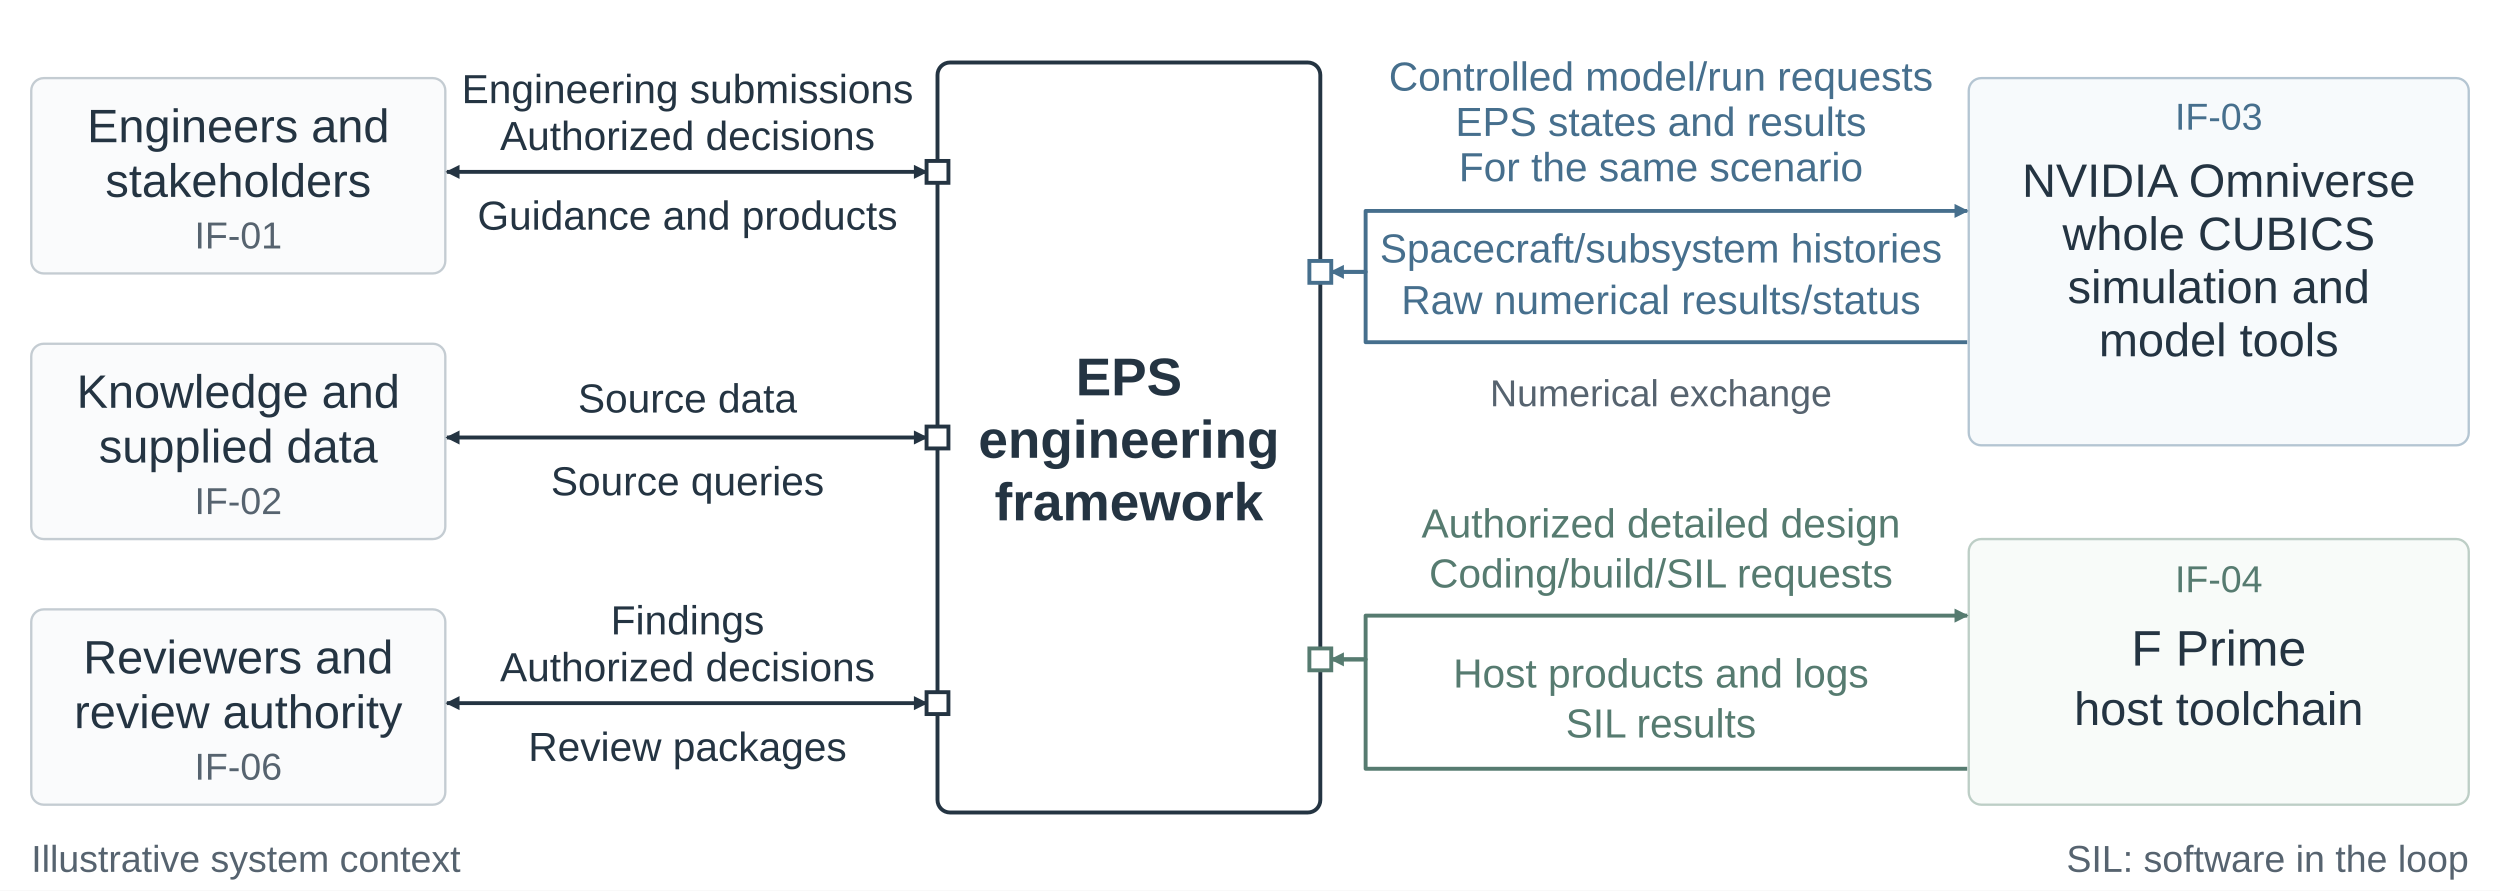
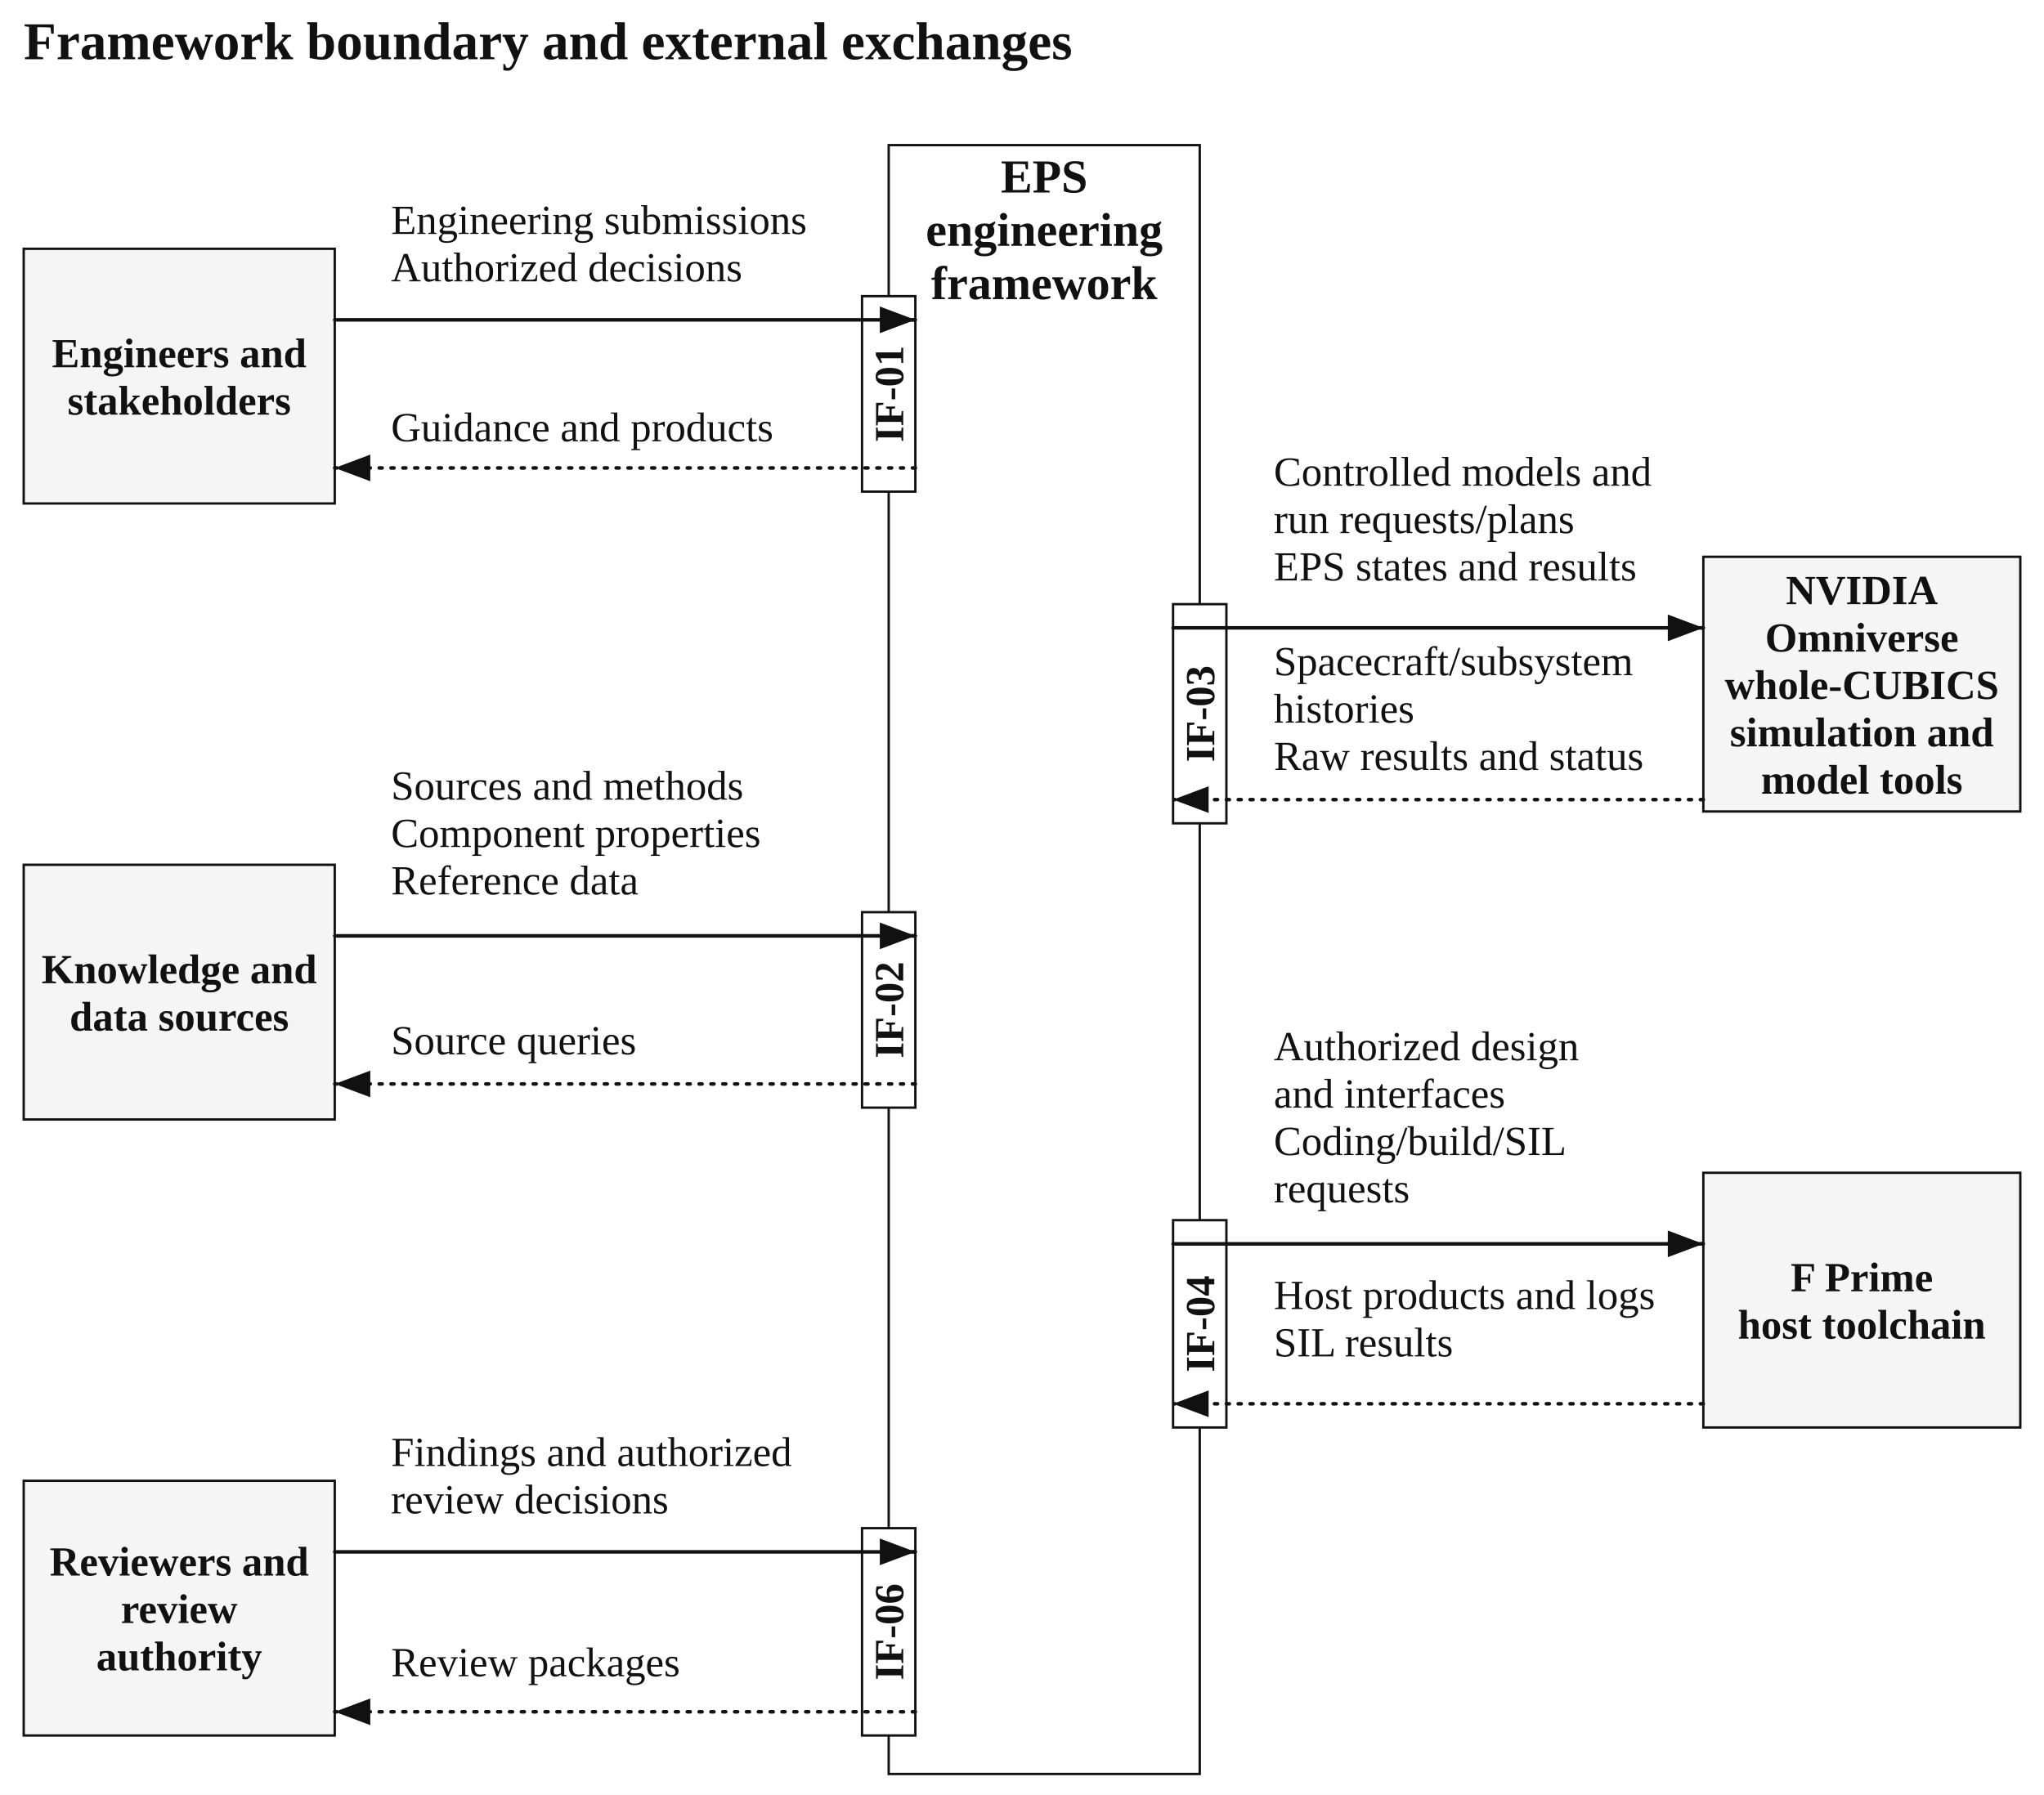
- <svg xmlns="http://www.w3.org/2000/svg" width="1600" height="570" viewBox="0 0 1600 570" role="img" aria-labelledby="title description">
-   <rect x="0" y="0" width="1600" height="570" fill="white" />
+ <svg xmlns="http://www.w3.org/2000/svg" width="690pt" height="606pt" viewBox="0 0 690 606" role="img" aria-label="Framework boundary and external exchanges">
+   <rect x="0" y="0" width="690" height="606" fill="white" stroke="none" stroke-width=".8" />
  <defs>
-     <marker id="243442" viewBox="0 0 10 10" refX="9" refY="5" markerWidth="9" markerHeight="9" markerUnits="userSpaceOnUse" orient="auto-start-reverse">
-       <path d="M 0 0 L 10 5 L 0 10 Z" fill="#243442" />
-     </marker>
-     <marker id="466f8d" viewBox="0 0 10 10" refX="9" refY="5" markerWidth="9" markerHeight="9" markerUnits="userSpaceOnUse" orient="auto-start-reverse">
-       <path d="M 0 0 L 10 5 L 0 10 Z" fill="#466f8d" />
-     </marker>
-     <marker id="567b70" viewBox="0 0 10 10" refX="9" refY="5" markerWidth="9" markerHeight="9" markerUnits="userSpaceOnUse" orient="auto-start-reverse">
-       <path d="M 0 0 L 10 5 L 0 10 Z" fill="#567b70" />
+     <marker id="arrow" viewBox="0 0 12 9" refX="12" refY="4.5" markerWidth="12" markerHeight="9" markerUnits="userSpaceOnUse" orient="auto" overflow="visible">
+       <path d="M0 0 L12 4.5 L0 9 Z" fill="#111111" />
    </marker>
  </defs>
-   <rect x="600" y="40" width="245" height="480" rx="8" fill="white" stroke="#243442" stroke-width="2.5" />
-   <text x="722.5" y="253" font-family="Arial, sans-serif" font-size="34" fill="#243442" font-weight="600" text-anchor="middle">EPS</text>
-   <text x="722.5" y="293" font-family="Arial, sans-serif" font-size="34" fill="#243442" font-weight="600" text-anchor="middle">engineering</text>
-   <text x="722.5" y="333" font-family="Arial, sans-serif" font-size="34" fill="#243442" font-weight="600" text-anchor="middle">framework</text>
-   <rect x="20" y="50" width="265" height="125" rx="8" fill="#fafbfc" stroke="#c4ccd2" stroke-width="1.5" />
-   <text x="152.5" y="91" font-family="Arial, sans-serif" font-size="30" fill="#243442" font-weight="400" text-anchor="middle">Engineers and</text>
-   <text x="152.5" y="126" font-family="Arial, sans-serif" font-size="30" fill="#243442" font-weight="400" text-anchor="middle">stakeholders</text>
-   <text x="152.5" y="159" font-family="Arial, sans-serif" font-size="24" fill="#56636f" font-weight="400" text-anchor="middle">IF-01</text>
-   <rect x="20" y="220" width="265" height="125" rx="8" fill="#fafbfc" stroke="#c4ccd2" stroke-width="1.5" />
-   <text x="152.5" y="261" font-family="Arial, sans-serif" font-size="30" fill="#243442" font-weight="400" text-anchor="middle">Knowledge and</text>
-   <text x="152.5" y="296" font-family="Arial, sans-serif" font-size="30" fill="#243442" font-weight="400" text-anchor="middle">supplied data</text>
-   <text x="152.5" y="329" font-family="Arial, sans-serif" font-size="24" fill="#56636f" font-weight="400" text-anchor="middle">IF-02</text>
-   <rect x="20" y="390" width="265" height="125" rx="8" fill="#fafbfc" stroke="#c4ccd2" stroke-width="1.5" />
-   <text x="152.5" y="431" font-family="Arial, sans-serif" font-size="30" fill="#243442" font-weight="400" text-anchor="middle">Reviewers and</text>
-   <text x="152.5" y="466" font-family="Arial, sans-serif" font-size="30" fill="#243442" font-weight="400" text-anchor="middle">review authority</text>
-   <text x="152.5" y="499" font-family="Arial, sans-serif" font-size="24" fill="#56636f" font-weight="400" text-anchor="middle">IF-06</text>
-   <path d="M 286 110 H 593" fill="none" stroke="#243442" stroke-width="2.5" stroke-linejoin="round" marker-start="url(#243442)" marker-end="url(#243442)" />
-   <path d="M 286 280 H 593" fill="none" stroke="#243442" stroke-width="2.5" stroke-linejoin="round" marker-start="url(#243442)" marker-end="url(#243442)" />
-   <path d="M 286 450 H 593" fill="none" stroke="#243442" stroke-width="2.5" stroke-linejoin="round" marker-start="url(#243442)" marker-end="url(#243442)" />
-   <text x="440" y="66" font-family="Arial, sans-serif" font-size="26" fill="#243442" font-weight="400" text-anchor="middle">Engineering submissions</text>
-   <text x="440" y="96" font-family="Arial, sans-serif" font-size="26" fill="#243442" font-weight="400" text-anchor="middle">Authorized decisions</text>
-   <text x="440" y="147" font-family="Arial, sans-serif" font-size="26" fill="#243442" font-weight="400" text-anchor="middle">Guidance and products</text>
-   <text x="440" y="264" font-family="Arial, sans-serif" font-size="26" fill="#243442" font-weight="400" text-anchor="middle">Source data</text>
-   <text x="440" y="317" font-family="Arial, sans-serif" font-size="26" fill="#243442" font-weight="400" text-anchor="middle">Source queries</text>
-   <text x="440" y="406" font-family="Arial, sans-serif" font-size="26" fill="#243442" font-weight="400" text-anchor="middle">Findings</text>
-   <text x="440" y="436" font-family="Arial, sans-serif" font-size="26" fill="#243442" font-weight="400" text-anchor="middle">Authorized decisions</text>
-   <text x="440" y="487" font-family="Arial, sans-serif" font-size="26" fill="#243442" font-weight="400" text-anchor="middle">Review packages</text>
-   <rect x="1260" y="50" width="320" height="235" rx="8" fill="#f7fafc" stroke="#b4c5d2" stroke-width="1.5" />
-   <text x="1420" y="83" font-family="Arial, sans-serif" font-size="24" fill="#466f8d" font-weight="400" text-anchor="middle">IF-03</text>
-   <text x="1420" y="126" font-family="Arial, sans-serif" font-size="30" fill="#243442" font-weight="400" text-anchor="middle">NVIDIA Omniverse</text>
-   <text x="1420" y="160" font-family="Arial, sans-serif" font-size="30" fill="#243442" font-weight="400" text-anchor="middle">whole CUBICS</text>
-   <text x="1420" y="194" font-family="Arial, sans-serif" font-size="30" fill="#243442" font-weight="400" text-anchor="middle">simulation and</text>
-   <text x="1420" y="228" font-family="Arial, sans-serif" font-size="30" fill="#243442" font-weight="400" text-anchor="middle">model tools</text>
-   <path d="M 852 174 H 874 V 135 H 1259" fill="none" stroke="#466f8d" stroke-width="2.5" stroke-linejoin="round" marker-end="url(#466f8d)" />
-   <path d="M 1259 219 H 874 V 174 H 852" fill="none" stroke="#466f8d" stroke-width="2.5" stroke-linejoin="round" marker-end="url(#466f8d)" />
-   <text x="1063" y="58" font-family="Arial, sans-serif" font-size="26" fill="#466f8d" font-weight="400" text-anchor="middle">Controlled model/run requests</text>
-   <text x="1063" y="87" font-family="Arial, sans-serif" font-size="26" fill="#466f8d" font-weight="400" text-anchor="middle">EPS states and results</text>
-   <text x="1063" y="116" font-family="Arial, sans-serif" font-size="26" fill="#466f8d" font-weight="400" text-anchor="middle">For the same scenario</text>
-   <text x="1063" y="168" font-family="Arial, sans-serif" font-size="26" fill="#466f8d" font-weight="400" text-anchor="middle">Spacecraft/subsystem histories</text>
-   <text x="1063" y="201" font-family="Arial, sans-serif" font-size="26" fill="#466f8d" font-weight="400" text-anchor="middle">Raw numerical results/status</text>
-   <text x="1063" y="260" font-family="Arial, sans-serif" font-size="24" fill="#56636f" font-weight="400" text-anchor="middle">Numerical exchange</text>
-   <rect x="1260" y="345" width="320" height="170" rx="8" fill="#f8fbf9" stroke="#bdcec6" stroke-width="1.5" />
-   <text x="1420" y="379" font-family="Arial, sans-serif" font-size="24" fill="#567b70" font-weight="400" text-anchor="middle">IF-04</text>
-   <text x="1420" y="426" font-family="Arial, sans-serif" font-size="32" fill="#243442" font-weight="400" text-anchor="middle">F Prime</text>
-   <text x="1420" y="464" font-family="Arial, sans-serif" font-size="30" fill="#243442" font-weight="400" text-anchor="middle">host toolchain</text>
-   <path d="M 852 422 H 874 V 394 H 1259" fill="none" stroke="#567b70" stroke-width="2.5" stroke-linejoin="round" marker-end="url(#567b70)" />
-   <path d="M 1259 492 H 874 V 422 H 852" fill="none" stroke="#567b70" stroke-width="2.5" stroke-linejoin="round" marker-end="url(#567b70)" />
-   <text x="1063" y="344" font-family="Arial, sans-serif" font-size="26" fill="#567b70" font-weight="400" text-anchor="middle">Authorized detailed design</text>
-   <text x="1063" y="376" font-family="Arial, sans-serif" font-size="26" fill="#567b70" font-weight="400" text-anchor="middle">Coding/build/SIL requests</text>
-   <text x="1063" y="440" font-family="Arial, sans-serif" font-size="26" fill="#567b70" font-weight="400" text-anchor="middle">Host products and logs</text>
-   <text x="1063" y="472" font-family="Arial, sans-serif" font-size="26" fill="#567b70" font-weight="400" text-anchor="middle">SIL results</text>
-   <rect x="593" y="103" width="14" height="14" fill="white" stroke="#243442" stroke-width="2.5" />
-   <rect x="593" y="273" width="14" height="14" fill="white" stroke="#243442" stroke-width="2.5" />
-   <rect x="593" y="443" width="14" height="14" fill="white" stroke="#243442" stroke-width="2.5" />
-   <rect x="838" y="167" width="14" height="14" fill="white" stroke="#466f8d" stroke-width="2.5" />
-   <rect x="838" y="415" width="14" height="14" fill="white" stroke="#567b70" stroke-width="2.5" />
-   <text x="20" y="558" font-family="Arial, sans-serif" font-size="24" fill="#56636f" font-weight="400" text-anchor="start">Illustrative system context</text>
-   <text x="1580" y="558" font-family="Arial, sans-serif" font-size="24" fill="#56636f" font-weight="400" text-anchor="end">SIL: software in the loop</text>
+   <text x="8" y="20" font-family="Times New Roman, Times, serif" font-size="18" font-weight="bold" text-anchor="start" fill="#111111">Framework boundary and external exchanges</text>
+   <g data-system="Framework">
+     <rect x="300" y="49" width="105" height="550" fill="white" stroke="#111111" stroke-width=".8" data-enclosure="Framework" />
+     <text x="352.5" y="65" font-family="Times New Roman, Times, serif" font-size="16" font-weight="bold" text-anchor="middle" fill="#111111">EPS</text>
+     <text x="352.5" y="83" font-family="Times New Roman, Times, serif" font-size="16" font-weight="bold" text-anchor="middle" fill="#111111">engineering</text>
+     <text x="352.5" y="101" font-family="Times New Roman, Times, serif" font-size="16" font-weight="bold" text-anchor="middle" fill="#111111">framework</text>
+     <rect x="291.0" y="100" width="18" height="66" fill="white" stroke="#111111" stroke-width=".8" data-port="p01" data-interface="IF-01" data-owner="Framework" data-boundary-x="300" data-features="engineeringSubmission,engineeringResponse" />
+     <text x="300" y="137.9" font-family="Times New Roman, Times, serif" font-size="14" font-weight="bold" text-anchor="middle" fill="#111111" transform="rotate(-90 300 133)" data-port-label="p01" data-interface-label="IF-01" data-label-y="133.0" data-label-span="32.662109375">IF-01</text>
+     <rect x="396.0" y="204" width="18" height="74" fill="white" stroke="#111111" stroke-width=".8" data-port="p03" data-interface="IF-03" data-owner="Framework" data-boundary-x="405" data-features="analysisRequest,analysisPlan,analysisResponse,analysisResult,spacecraftInputs,epsResponses" />
+     <text x="405" y="245.9" font-family="Times New Roman, Times, serif" font-size="14" font-weight="bold" text-anchor="middle" fill="#111111" transform="rotate(-90 405 241)" data-port-label="p03" data-interface-label="IF-03" data-label-y="241.0" data-label-span="32.662109375">IF-03</text>
+     <rect x="291.0" y="308" width="18" height="66" fill="white" stroke="#111111" stroke-width=".8" data-port="p02" data-interface="IF-02" data-owner="Framework" data-boundary-x="300" data-features="sourceSubmission,sourceQuery" />
+     <text x="300" y="345.9" font-family="Times New Roman, Times, serif" font-size="14" font-weight="bold" text-anchor="middle" fill="#111111" transform="rotate(-90 300 341)" data-port-label="p02" data-interface-label="IF-02" data-label-y="341.0" data-label-span="32.662109375">IF-02</text>
+     <rect x="396.0" y="412" width="18" height="70" fill="white" stroke="#111111" stroke-width=".8" data-port="p04" data-interface="IF-04" data-owner="Framework" data-boundary-x="405" data-features="codingResponse,codingRequest,interfaceSpecification,softwareProduct,softwareResult" />
+     <text x="405" y="451.9" font-family="Times New Roman, Times, serif" font-size="14" font-weight="bold" text-anchor="middle" fill="#111111" transform="rotate(-90 405 447)" data-port-label="p04" data-interface-label="IF-04" data-label-y="447.0" data-label-span="32.662109375">IF-04</text>
+     <rect x="291.0" y="516" width="18" height="70" fill="white" stroke="#111111" stroke-width=".8" data-port="p06" data-interface="IF-06" data-owner="Framework" data-boundary-x="300" data-features="reviewSubmission,reviewResponse" />
+     <text x="300" y="555.9" font-family="Times New Roman, Times, serif" font-size="14" font-weight="bold" text-anchor="middle" fill="#111111" transform="rotate(-90 300 551)" data-port-label="p06" data-interface-label="IF-06" data-label-y="551.0" data-label-span="32.662109375">IF-06</text>
+   </g>
+   <g data-actor="engineers">
+     <rect x="8" y="84" width="105" height="86" fill="#f5f5f5" stroke="#111111" stroke-width=".8" />
+     <text x="60.5" y="124.0" font-family="Times New Roman, Times, serif" font-size="14" font-weight="bold" text-anchor="middle" fill="#111111">Engineers and</text>
+     <text x="60.5" y="140.0" font-family="Times New Roman, Times, serif" font-size="14" font-weight="bold" text-anchor="middle" fill="#111111">stakeholders</text>
+   </g>
+   <g data-exchange-interface="IF-01" data-direction="in" data-flow-ids="X01.1">
+     <path d="M113 108 H309" fill="none" stroke="#111111" stroke-width="1.2" data-end-marker="url(#arrow)" data-terminal-head="true" stroke-linecap="round" data-line-style="solid" id="arrow-1" />
+     <text x="132" y="79" font-family="Times New Roman, Times, serif" font-size="14" font-weight="normal" text-anchor="start" fill="#111111">Engineering submissions</text>
+     <text x="132" y="95" font-family="Times New Roman, Times, serif" font-size="14" font-weight="normal" text-anchor="start" fill="#111111">Authorized decisions</text>
+   </g>
+   <g data-exchange-interface="IF-01" data-direction="out" data-flow-ids="X01.2">
+     <path d="M309 158 H113" fill="none" stroke="#111111" stroke-width="1.2" data-end-marker="url(#arrow)" data-terminal-head="true" stroke-linecap="round" stroke-dasharray="1 3" data-line-style="dotted" id="arrow-2" />
+     <text x="132" y="149" font-family="Times New Roman, Times, serif" font-size="14" font-weight="normal" text-anchor="start" fill="#111111">Guidance and products</text>
+   </g>
+   <g data-actor="tools">
+     <rect x="575" y="188" width="107" height="86" fill="#f5f5f5" stroke="#111111" stroke-width=".8" />
+     <text x="628.5" y="204.0" font-family="Times New Roman, Times, serif" font-size="14" font-weight="bold" text-anchor="middle" fill="#111111">NVIDIA</text>
+     <text x="628.5" y="220.0" font-family="Times New Roman, Times, serif" font-size="14" font-weight="bold" text-anchor="middle" fill="#111111">Omniverse</text>
+     <text x="628.5" y="236.0" font-family="Times New Roman, Times, serif" font-size="14" font-weight="bold" text-anchor="middle" fill="#111111">whole-CUBICS</text>
+     <text x="628.5" y="252.0" font-family="Times New Roman, Times, serif" font-size="14" font-weight="bold" text-anchor="middle" fill="#111111">simulation and</text>
+     <text x="628.5" y="268.0" font-family="Times New Roman, Times, serif" font-size="14" font-weight="bold" text-anchor="middle" fill="#111111">model tools</text>
+   </g>
+   <g data-exchange-interface="IF-03" data-direction="in" data-flow-ids="X03.3,X03.4,X03.5">
+     <path d="M575 270 H396" fill="none" stroke="#111111" stroke-width="1.2" data-end-marker="url(#arrow)" data-terminal-head="true" stroke-linecap="round" stroke-dasharray="1 3" data-line-style="dotted" id="arrow-3" />
+     <text x="430" y="228" font-family="Times New Roman, Times, serif" font-size="14" font-weight="normal" text-anchor="start" fill="#111111">Spacecraft/subsystem</text>
+     <text x="430" y="244" font-family="Times New Roman, Times, serif" font-size="14" font-weight="normal" text-anchor="start" fill="#111111">histories</text>
+     <text x="430" y="260" font-family="Times New Roman, Times, serif" font-size="14" font-weight="normal" text-anchor="start" fill="#111111">Raw results and status</text>
+   </g>
+   <g data-exchange-interface="IF-03" data-direction="out" data-flow-ids="X03.1,X03.2,X03.6">
+     <path d="M396 212 H575" fill="none" stroke="#111111" stroke-width="1.2" data-end-marker="url(#arrow)" data-terminal-head="true" stroke-linecap="round" data-line-style="solid" id="arrow-4" />
+     <text x="430" y="164" font-family="Times New Roman, Times, serif" font-size="14" font-weight="normal" text-anchor="start" fill="#111111">Controlled models and</text>
+     <text x="430" y="180" font-family="Times New Roman, Times, serif" font-size="14" font-weight="normal" text-anchor="start" fill="#111111">run requests/plans</text>
+     <text x="430" y="196" font-family="Times New Roman, Times, serif" font-size="14" font-weight="normal" text-anchor="start" fill="#111111">EPS states and results</text>
+   </g>
+   <g data-actor="sources">
+     <rect x="8" y="292" width="105" height="86" fill="#f5f5f5" stroke="#111111" stroke-width=".8" />
+     <text x="60.5" y="332.0" font-family="Times New Roman, Times, serif" font-size="14" font-weight="bold" text-anchor="middle" fill="#111111">Knowledge and</text>
+     <text x="60.5" y="348.0" font-family="Times New Roman, Times, serif" font-size="14" font-weight="bold" text-anchor="middle" fill="#111111">data sources</text>
+   </g>
+   <g data-exchange-interface="IF-02" data-direction="in" data-flow-ids="X02.1">
+     <path d="M113 316 H309" fill="none" stroke="#111111" stroke-width="1.2" data-end-marker="url(#arrow)" data-terminal-head="true" stroke-linecap="round" data-line-style="solid" id="arrow-5" />
+     <text x="132" y="270" font-family="Times New Roman, Times, serif" font-size="14" font-weight="normal" text-anchor="start" fill="#111111">Sources and methods</text>
+     <text x="132" y="286" font-family="Times New Roman, Times, serif" font-size="14" font-weight="normal" text-anchor="start" fill="#111111">Component properties</text>
+     <text x="132" y="302" font-family="Times New Roman, Times, serif" font-size="14" font-weight="normal" text-anchor="start" fill="#111111">Reference data</text>
+   </g>
+   <g data-exchange-interface="IF-02" data-direction="out" data-flow-ids="X02.2">
+     <path d="M309 366 H113" fill="none" stroke="#111111" stroke-width="1.2" data-end-marker="url(#arrow)" data-terminal-head="true" stroke-linecap="round" stroke-dasharray="1 3" data-line-style="dotted" id="arrow-6" />
+     <text x="132" y="356" font-family="Times New Roman, Times, serif" font-size="14" font-weight="normal" text-anchor="start" fill="#111111">Source queries</text>
+   </g>
+   <g data-actor="software">
+     <rect x="575" y="396" width="107" height="86" fill="#f5f5f5" stroke="#111111" stroke-width=".8" />
+     <text x="628.5" y="436.0" font-family="Times New Roman, Times, serif" font-size="14" font-weight="bold" text-anchor="middle" fill="#111111">F Prime</text>
+     <text x="628.5" y="452.0" font-family="Times New Roman, Times, serif" font-size="14" font-weight="bold" text-anchor="middle" fill="#111111">host toolchain</text>
+   </g>
+   <g data-exchange-interface="IF-04" data-direction="in" data-flow-ids="X04.1,X04.4,X04.5">
+     <path d="M575 474 H396" fill="none" stroke="#111111" stroke-width="1.2" data-end-marker="url(#arrow)" data-terminal-head="true" stroke-linecap="round" stroke-dasharray="1 3" data-line-style="dotted" id="arrow-7" />
+     <text x="430" y="442" font-family="Times New Roman, Times, serif" font-size="14" font-weight="normal" text-anchor="start" fill="#111111">Host products and logs</text>
+     <text x="430" y="458" font-family="Times New Roman, Times, serif" font-size="14" font-weight="normal" text-anchor="start" fill="#111111">SIL results</text>
+   </g>
+   <g data-exchange-interface="IF-04" data-direction="out" data-flow-ids="X04.2,X04.3">
+     <path d="M396 420 H575" fill="none" stroke="#111111" stroke-width="1.2" data-end-marker="url(#arrow)" data-terminal-head="true" stroke-linecap="round" data-line-style="solid" id="arrow-8" />
+     <text x="430" y="358" font-family="Times New Roman, Times, serif" font-size="14" font-weight="normal" text-anchor="start" fill="#111111">Authorized design</text>
+     <text x="430" y="374" font-family="Times New Roman, Times, serif" font-size="14" font-weight="normal" text-anchor="start" fill="#111111">and interfaces</text>
+     <text x="430" y="390" font-family="Times New Roman, Times, serif" font-size="14" font-weight="normal" text-anchor="start" fill="#111111">Coding/build/SIL</text>
+     <text x="430" y="406" font-family="Times New Roman, Times, serif" font-size="14" font-weight="normal" text-anchor="start" fill="#111111">requests</text>
+   </g>
+   <g data-actor="reviewers">
+     <rect x="8" y="500" width="105" height="86" fill="#f5f5f5" stroke="#111111" stroke-width=".8" />
+     <text x="60.5" y="532.0" font-family="Times New Roman, Times, serif" font-size="14" font-weight="bold" text-anchor="middle" fill="#111111">Reviewers and</text>
+     <text x="60.5" y="548.0" font-family="Times New Roman, Times, serif" font-size="14" font-weight="bold" text-anchor="middle" fill="#111111">review</text>
+     <text x="60.5" y="564.0" font-family="Times New Roman, Times, serif" font-size="14" font-weight="bold" text-anchor="middle" fill="#111111">authority</text>
+   </g>
+   <g data-exchange-interface="IF-06" data-direction="in" data-flow-ids="X06.1">
+     <path d="M113 524 H309" fill="none" stroke="#111111" stroke-width="1.2" data-end-marker="url(#arrow)" data-terminal-head="true" stroke-linecap="round" data-line-style="solid" id="arrow-9" />
+     <text x="132" y="495" font-family="Times New Roman, Times, serif" font-size="14" font-weight="normal" text-anchor="start" fill="#111111">Findings and authorized</text>
+     <text x="132" y="511" font-family="Times New Roman, Times, serif" font-size="14" font-weight="normal" text-anchor="start" fill="#111111">review decisions</text>
+   </g>
+   <g data-exchange-interface="IF-06" data-direction="out" data-flow-ids="X06.2">
+     <path d="M309 578 H113" fill="none" stroke="#111111" stroke-width="1.2" data-end-marker="url(#arrow)" data-terminal-head="true" stroke-linecap="round" stroke-dasharray="1 3" data-line-style="dotted" id="arrow-10" />
+     <text x="132" y="566" font-family="Times New Roman, Times, serif" font-size="14" font-weight="normal" text-anchor="start" fill="#111111">Review packages</text>
+   </g>
+   <g data-layer="arrowheads" pointer-events="none">
+     <path d="M308 108 H309" fill="none" stroke="#111111" stroke-width="1.2" marker-end="url(#arrow)" data-arrow-source="arrow-1" />
+     <path d="M114 158 H113" fill="none" stroke="#111111" stroke-width="1.2" marker-end="url(#arrow)" data-arrow-source="arrow-2" />
+     <path d="M397 270 H396" fill="none" stroke="#111111" stroke-width="1.2" marker-end="url(#arrow)" data-arrow-source="arrow-3" />
+     <path d="M574 212 H575" fill="none" stroke="#111111" stroke-width="1.2" marker-end="url(#arrow)" data-arrow-source="arrow-4" />
+     <path d="M308 316 H309" fill="none" stroke="#111111" stroke-width="1.2" marker-end="url(#arrow)" data-arrow-source="arrow-5" />
+     <path d="M114 366 H113" fill="none" stroke="#111111" stroke-width="1.2" marker-end="url(#arrow)" data-arrow-source="arrow-6" />
+     <path d="M397 474 H396" fill="none" stroke="#111111" stroke-width="1.2" marker-end="url(#arrow)" data-arrow-source="arrow-7" />
+     <path d="M574 420 H575" fill="none" stroke="#111111" stroke-width="1.2" marker-end="url(#arrow)" data-arrow-source="arrow-8" />
+     <path d="M308 524 H309" fill="none" stroke="#111111" stroke-width="1.2" marker-end="url(#arrow)" data-arrow-source="arrow-9" />
+     <path d="M114 578 H113" fill="none" stroke="#111111" stroke-width="1.2" marker-end="url(#arrow)" data-arrow-source="arrow-10" />
+   </g>
</svg>
